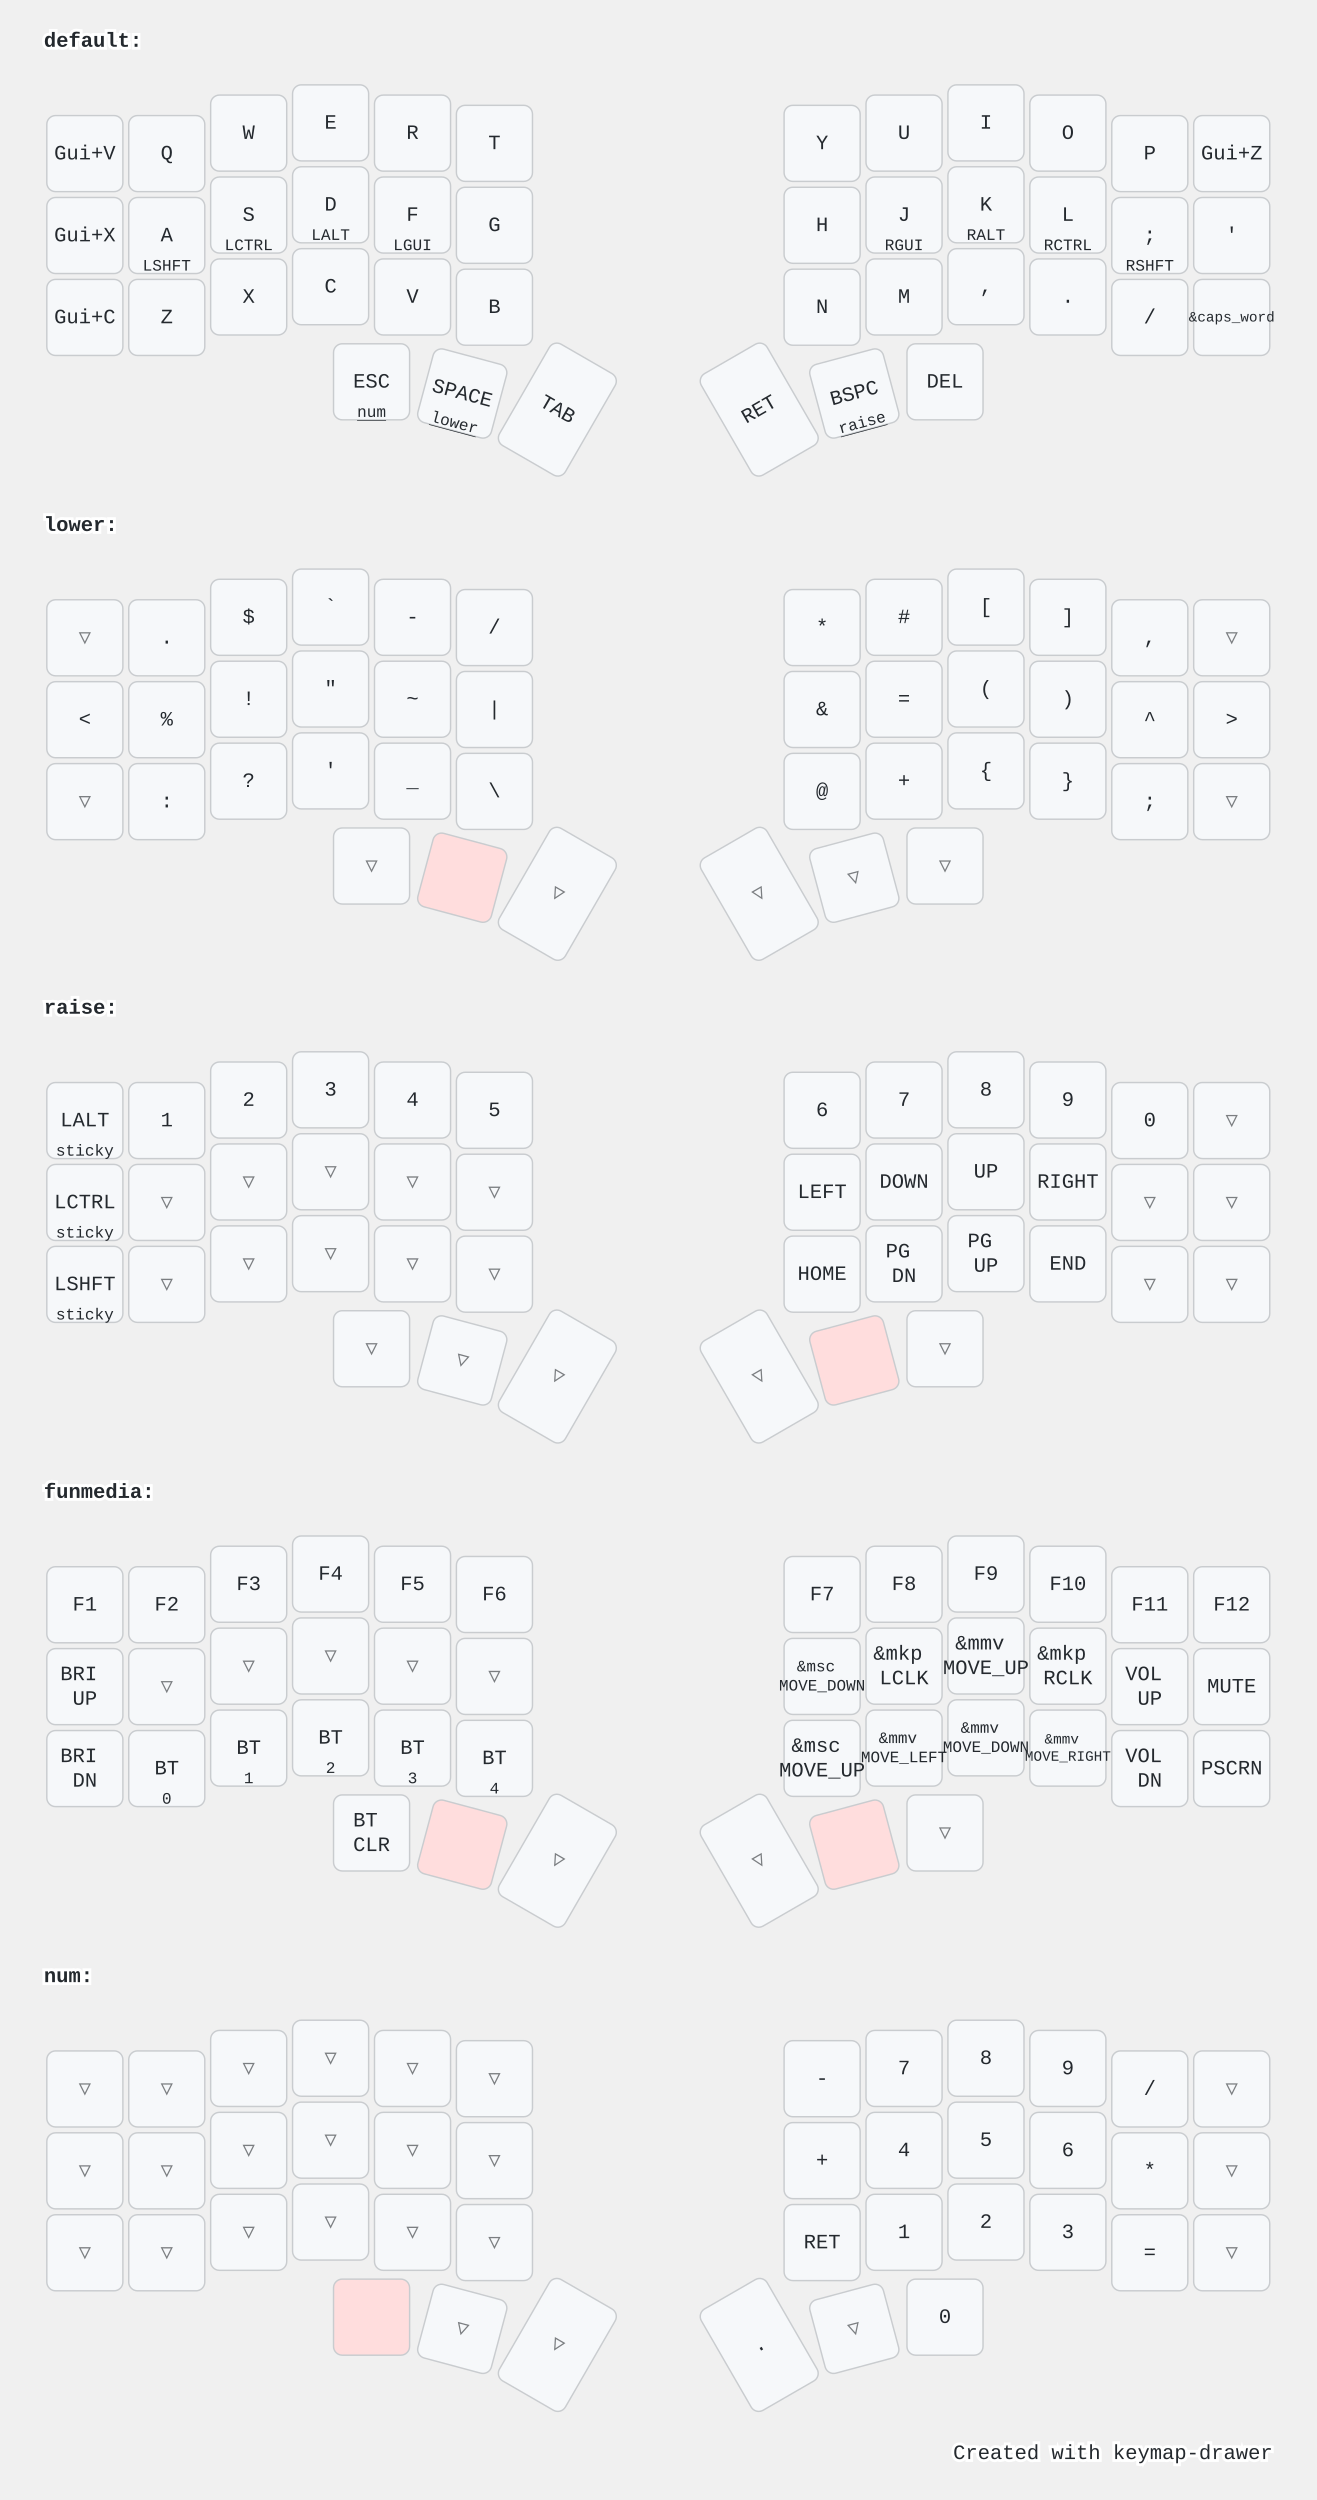
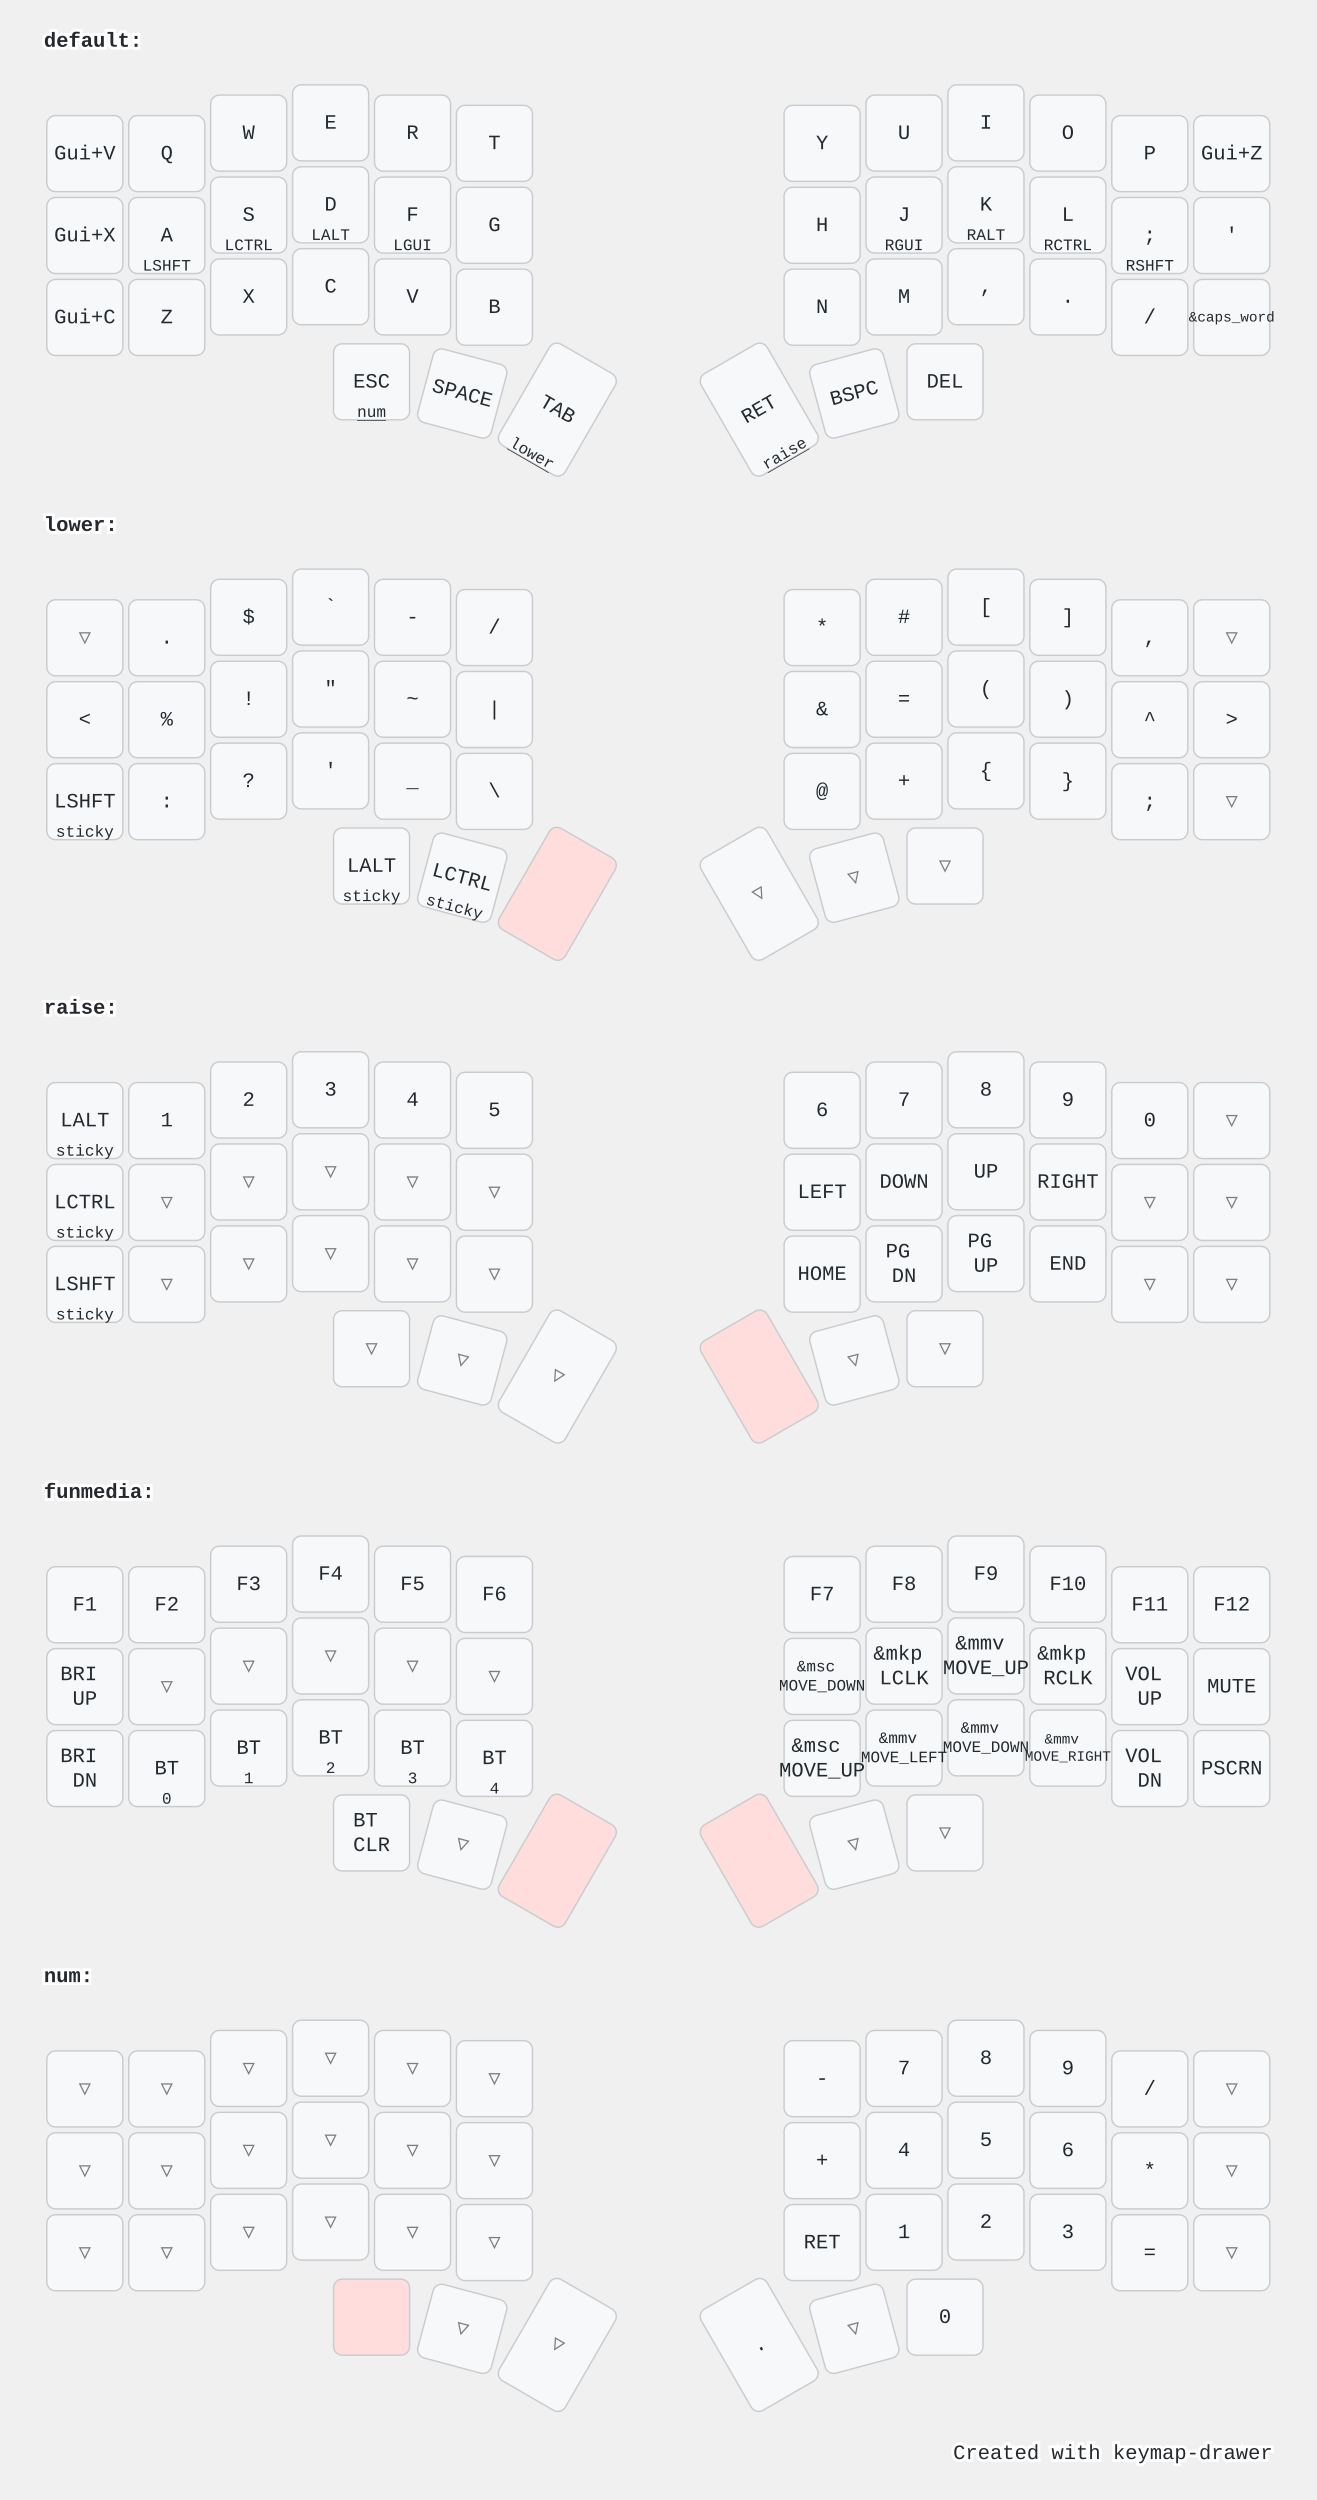
<svg xmlns="http://www.w3.org/2000/svg" width="900" height="1709" viewBox="0 0 900 1709" class="keymap">
  <style>/* inherit to force styles through use tags */
svg path {
    fill: inherit;
}

/* font and background color specifications */
svg.keymap {
    font-family: SFMono-Regular,Consolas,Liberation Mono,Menlo,monospace;
    font-size: 14px;
    font-kerning: normal;
    text-rendering: optimizeLegibility;
    fill: #24292e;
}

/* default key styling */
rect.key {
    fill: #f6f8fa;
}

rect.key, rect.combo {
    stroke: #c9cccf;
    stroke-width: 1;
}

/* default key side styling, only used is draw_key_sides is set */
rect.side {
    filter: brightness(90%);
}

/* color accent for combo boxes */
rect.combo, rect.combo-separate {
    fill: #cdf;
}

/* color accent for held keys */
rect.held, rect.combo.held {
    fill: #fdd;
}

/* color accent for ghost (optional) keys */
rect.ghost, rect.combo.ghost {
    stroke-dasharray: 4, 4;
    stroke-width: 2;
}

text {
    text-anchor: middle;
    dominant-baseline: middle;
}

/* styling for layer labels */
text.label {
    font-weight: bold;
    text-anchor: start;
    stroke: white;
    stroke-width: 4;
    paint-order: stroke;
}

/* styling for optional footer */
text.footer {
    text-anchor: end;
    dominant-baseline: auto;
    stroke: white;
    stroke-width: 4;
    paint-order: stroke;
}

/* styling for combo tap, and key non-tap label text */
text.combo, text.hold, text.shifted, text.left, text.right {
    font-size: 11px;
}

text.hold {
    text-anchor: middle;
    dominant-baseline: auto;
}

text.shifted {
    text-anchor: middle;
    dominant-baseline: hanging;
}

text.left {
    text-anchor: start;
}

text.right {
    text-anchor: end;
}

text.layer-activator {
    text-decoration: underline;
}

/* styling for hold/shifted label text in combo box */
text.combo.hold, text.combo.shifted, text.combo.left, text.combo.right {
    font-size: 8px;
}

/* lighter symbol for transparent keys */
text.trans {
    fill: #7b7e81;
}

/* styling for combo dendrons */
path.combo {
    stroke-width: 1;
    stroke: gray;
    fill: none;
}

/* Start Tabler Icons Cleanup */
/* cannot use height/width with glyphs */
.icon-tabler &gt; path {
    fill: inherit;
    stroke: inherit;
    stroke-width: 2;
}
/* hide tabler's default box */
.icon-tabler &gt; path[stroke="none"][fill="none"] {
    visibility: hidden;
}
/* End Tabler Icons Cleanup */

@media (prefers-color-scheme: dark) {
svg.keymap { fill: #d1d6db; }
rect.key { fill: #3f4750; }
rect.key, rect.combo { stroke: #60666c; }
rect.combo, rect.combo-separate { fill: #1f3d7a; }
rect.held, rect.combo.held { fill: #854747; }
text.label, text.footer { stroke: black; }
text.trans { fill: #7e8184; }
path.combo { stroke: #7f7f7f; }

}</style>
  <g transform="translate(30, 0)" class="layer-default">
    <text x="0" y="28" class="label" id="default">default:</text>
    <g transform="translate(0, 56)">
      <g transform="translate(28, 49)" class="key keypos-0">
        <rect rx="6" ry="6" x="-26" y="-26" width="52" height="52" class="key" />
        <text x="0" y="0" class="key tap">Gui+V</text>
      </g>
      <g transform="translate(84, 49)" class="key keypos-1">
        <rect rx="6" ry="6" x="-26" y="-26" width="52" height="52" class="key" />
        <text x="0" y="0" class="key tap">Q</text>
      </g>
      <g transform="translate(140, 35)" class="key keypos-2">
        <rect rx="6" ry="6" x="-26" y="-26" width="52" height="52" class="key" />
        <text x="0" y="0" class="key tap">W</text>
      </g>
      <g transform="translate(196, 28)" class="key keypos-3">
        <rect rx="6" ry="6" x="-26" y="-26" width="52" height="52" class="key" />
        <text x="0" y="0" class="key tap">E</text>
      </g>
      <g transform="translate(252, 35)" class="key keypos-4">
        <rect rx="6" ry="6" x="-26" y="-26" width="52" height="52" class="key" />
        <text x="0" y="0" class="key tap">R</text>
      </g>
      <g transform="translate(308, 42)" class="key keypos-5">
        <rect rx="6" ry="6" x="-26" y="-26" width="52" height="52" class="key" />
        <text x="0" y="0" class="key tap">T</text>
      </g>
      <g transform="translate(532, 42)" class="key keypos-6">
        <rect rx="6" ry="6" x="-26" y="-26" width="52" height="52" class="key" />
        <text x="0" y="0" class="key tap">Y</text>
      </g>
      <g transform="translate(588, 35)" class="key keypos-7">
        <rect rx="6" ry="6" x="-26" y="-26" width="52" height="52" class="key" />
        <text x="0" y="0" class="key tap">U</text>
      </g>
      <g transform="translate(644, 28)" class="key keypos-8">
        <rect rx="6" ry="6" x="-26" y="-26" width="52" height="52" class="key" />
        <text x="0" y="0" class="key tap">I</text>
      </g>
      <g transform="translate(700, 35)" class="key keypos-9">
        <rect rx="6" ry="6" x="-26" y="-26" width="52" height="52" class="key" />
        <text x="0" y="0" class="key tap">O</text>
      </g>
      <g transform="translate(756, 49)" class="key keypos-10">
        <rect rx="6" ry="6" x="-26" y="-26" width="52" height="52" class="key" />
        <text x="0" y="0" class="key tap">P</text>
      </g>
      <g transform="translate(812, 49)" class="key keypos-11">
        <rect rx="6" ry="6" x="-26" y="-26" width="52" height="52" class="key" />
        <text x="0" y="0" class="key tap">Gui+Z</text>
      </g>
      <g transform="translate(28, 105)" class="key keypos-12">
        <rect rx="6" ry="6" x="-26" y="-26" width="52" height="52" class="key" />
        <text x="0" y="0" class="key tap">Gui+X</text>
      </g>
      <g transform="translate(84, 105)" class="key keypos-13">
        <rect rx="6" ry="6" x="-26" y="-26" width="52" height="52" class="key" />
        <text x="0" y="0" class="key tap">A</text>
        <text x="0" y="24" class="key hold">LSHFT</text>
      </g>
      <g transform="translate(140, 91)" class="key keypos-14">
        <rect rx="6" ry="6" x="-26" y="-26" width="52" height="52" class="key" />
        <text x="0" y="0" class="key tap">S</text>
        <text x="0" y="24" class="key hold">LCTRL</text>
      </g>
      <g transform="translate(196, 84)" class="key keypos-15">
        <rect rx="6" ry="6" x="-26" y="-26" width="52" height="52" class="key" />
        <text x="0" y="0" class="key tap">D</text>
        <text x="0" y="24" class="key hold">LALT</text>
      </g>
      <g transform="translate(252, 91)" class="key keypos-16">
        <rect rx="6" ry="6" x="-26" y="-26" width="52" height="52" class="key" />
        <text x="0" y="0" class="key tap">F</text>
        <text x="0" y="24" class="key hold">LGUI</text>
      </g>
      <g transform="translate(308, 98)" class="key keypos-17">
        <rect rx="6" ry="6" x="-26" y="-26" width="52" height="52" class="key" />
        <text x="0" y="0" class="key tap">G</text>
      </g>
      <g transform="translate(532, 98)" class="key keypos-18">
        <rect rx="6" ry="6" x="-26" y="-26" width="52" height="52" class="key" />
        <text x="0" y="0" class="key tap">H</text>
      </g>
      <g transform="translate(588, 91)" class="key keypos-19">
        <rect rx="6" ry="6" x="-26" y="-26" width="52" height="52" class="key" />
        <text x="0" y="0" class="key tap">J</text>
        <text x="0" y="24" class="key hold">RGUI</text>
      </g>
      <g transform="translate(644, 84)" class="key keypos-20">
        <rect rx="6" ry="6" x="-26" y="-26" width="52" height="52" class="key" />
        <text x="0" y="0" class="key tap">K</text>
        <text x="0" y="24" class="key hold">RALT</text>
      </g>
      <g transform="translate(700, 91)" class="key keypos-21">
        <rect rx="6" ry="6" x="-26" y="-26" width="52" height="52" class="key" />
        <text x="0" y="0" class="key tap">L</text>
        <text x="0" y="24" class="key hold">RCTRL</text>
      </g>
      <g transform="translate(756, 105)" class="key keypos-22">
        <rect rx="6" ry="6" x="-26" y="-26" width="52" height="52" class="key" />
        <text x="0" y="0" class="key tap">;</text>
        <text x="0" y="24" class="key hold">RSHFT</text>
      </g>
      <g transform="translate(812, 105)" class="key keypos-23">
        <rect rx="6" ry="6" x="-26" y="-26" width="52" height="52" class="key" />
        <text x="0" y="0" class="key tap">'</text>
      </g>
      <g transform="translate(28, 161)" class="key keypos-24">
        <rect rx="6" ry="6" x="-26" y="-26" width="52" height="52" class="key" />
        <text x="0" y="0" class="key tap">Gui+C</text>
      </g>
      <g transform="translate(84, 161)" class="key keypos-25">
        <rect rx="6" ry="6" x="-26" y="-26" width="52" height="52" class="key" />
        <text x="0" y="0" class="key tap">Z</text>
      </g>
      <g transform="translate(140, 147)" class="key keypos-26">
        <rect rx="6" ry="6" x="-26" y="-26" width="52" height="52" class="key" />
        <text x="0" y="0" class="key tap">X</text>
      </g>
      <g transform="translate(196, 140)" class="key keypos-27">
        <rect rx="6" ry="6" x="-26" y="-26" width="52" height="52" class="key" />
        <text x="0" y="0" class="key tap">C</text>
      </g>
      <g transform="translate(252, 147)" class="key keypos-28">
        <rect rx="6" ry="6" x="-26" y="-26" width="52" height="52" class="key" />
        <text x="0" y="0" class="key tap">V</text>
      </g>
      <g transform="translate(308, 154)" class="key keypos-29">
        <rect rx="6" ry="6" x="-26" y="-26" width="52" height="52" class="key" />
        <text x="0" y="0" class="key tap">B</text>
      </g>
      <g transform="translate(532, 154)" class="key keypos-30">
        <rect rx="6" ry="6" x="-26" y="-26" width="52" height="52" class="key" />
        <text x="0" y="0" class="key tap">N</text>
      </g>
      <g transform="translate(588, 147)" class="key keypos-31">
        <rect rx="6" ry="6" x="-26" y="-26" width="52" height="52" class="key" />
        <text x="0" y="0" class="key tap">M</text>
      </g>
      <g transform="translate(644, 140)" class="key keypos-32">
        <rect rx="6" ry="6" x="-26" y="-26" width="52" height="52" class="key" />
        <text x="0" y="0" class="key tap">,</text>
      </g>
      <g transform="translate(700, 147)" class="key keypos-33">
        <rect rx="6" ry="6" x="-26" y="-26" width="52" height="52" class="key" />
        <text x="0" y="0" class="key tap">.</text>
      </g>
      <g transform="translate(756, 161)" class="key keypos-34">
        <rect rx="6" ry="6" x="-26" y="-26" width="52" height="52" class="key" />
        <text x="0" y="0" class="key tap">/</text>
      </g>
      <g transform="translate(812, 161)" class="key keypos-35">
        <rect rx="6" ry="6" x="-26" y="-26" width="52" height="52" class="key" />
        <text x="0" y="0" class="key tap">
          <tspan style="font-size: 70%">&amp;caps_word</tspan>
        </text>
      </g>
      <g transform="translate(224, 205)" class="key keypos-36">
        <rect rx="6" ry="6" x="-26" y="-26" width="52" height="52" class="key" />
        <text x="0" y="0" class="key tap">ESC</text>
        <a href="#num">
          <text x="0" y="24" class="key hold layer-activator">num</text>
        </a>
      </g>
      <g transform="translate(286, 213) rotate(15.0)" class="key keypos-37">
        <rect rx="6" ry="6" x="-26" y="-26" width="52" height="52" class="key" />
        <text x="0" y="0" class="key tap">SPACE</text>
-         <a href="#lower">
-           <text x="0" y="24" class="key hold layer-activator">lower</text>
-         </a>
      </g>
      <g transform="translate(351, 224) rotate(30.0)" class="key keypos-38">
        <rect rx="6" ry="6" x="-26" y="-40" width="52" height="80" class="key" />
        <text x="0" y="0" class="key tap">TAB</text>
+         <a href="#lower">
+           <text x="0" y="38" class="key hold layer-activator">lower</text>
+         </a>
      </g>
      <g transform="translate(489, 224) rotate(-30.0)" class="key keypos-39">
        <rect rx="6" ry="6" x="-26" y="-40" width="52" height="80" class="key" />
        <text x="0" y="0" class="key tap">RET</text>
+         <a href="#raise">
+           <text x="0" y="38" class="key hold layer-activator">raise</text>
+         </a>
      </g>
      <g transform="translate(554, 213) rotate(-15.0)" class="key keypos-40">
        <rect rx="6" ry="6" x="-26" y="-26" width="52" height="52" class="key" />
        <text x="0" y="0" class="key tap">BSPC</text>
-         <a href="#raise">
-           <text x="0" y="24" class="key hold layer-activator">raise</text>
-         </a>
      </g>
      <g transform="translate(616, 205)" class="key keypos-41">
        <rect rx="6" ry="6" x="-26" y="-26" width="52" height="52" class="key" />
        <text x="0" y="0" class="key tap">DEL</text>
      </g>
    </g>
  </g>
  <g transform="translate(30, 331)" class="layer-lower">
    <text x="0" y="28" class="label" id="lower">lower:</text>
    <g transform="translate(0, 56)">
      <g transform="translate(28, 49)" class="key trans keypos-0">
        <rect rx="6" ry="6" x="-26" y="-26" width="52" height="52" class="key trans" />
        <text x="0" y="0" class="key trans tap">▽</text>
      </g>
      <g transform="translate(84, 49)" class="key keypos-1">
        <rect rx="6" ry="6" x="-26" y="-26" width="52" height="52" class="key" />
        <text x="0" y="0" class="key tap">.</text>
      </g>
      <g transform="translate(140, 35)" class="key keypos-2">
        <rect rx="6" ry="6" x="-26" y="-26" width="52" height="52" class="key" />
        <text x="0" y="0" class="key tap">$</text>
      </g>
      <g transform="translate(196, 28)" class="key keypos-3">
        <rect rx="6" ry="6" x="-26" y="-26" width="52" height="52" class="key" />
        <text x="0" y="0" class="key tap">`</text>
      </g>
      <g transform="translate(252, 35)" class="key keypos-4">
        <rect rx="6" ry="6" x="-26" y="-26" width="52" height="52" class="key" />
        <text x="0" y="0" class="key tap">-</text>
      </g>
      <g transform="translate(308, 42)" class="key keypos-5">
        <rect rx="6" ry="6" x="-26" y="-26" width="52" height="52" class="key" />
        <text x="0" y="0" class="key tap">/</text>
      </g>
      <g transform="translate(532, 42)" class="key keypos-6">
        <rect rx="6" ry="6" x="-26" y="-26" width="52" height="52" class="key" />
        <text x="0" y="0" class="key tap">*</text>
      </g>
      <g transform="translate(588, 35)" class="key keypos-7">
        <rect rx="6" ry="6" x="-26" y="-26" width="52" height="52" class="key" />
        <text x="0" y="0" class="key tap">#</text>
      </g>
      <g transform="translate(644, 28)" class="key keypos-8">
        <rect rx="6" ry="6" x="-26" y="-26" width="52" height="52" class="key" />
        <text x="0" y="0" class="key tap">[</text>
      </g>
      <g transform="translate(700, 35)" class="key keypos-9">
        <rect rx="6" ry="6" x="-26" y="-26" width="52" height="52" class="key" />
        <text x="0" y="0" class="key tap">]</text>
      </g>
      <g transform="translate(756, 49)" class="key keypos-10">
        <rect rx="6" ry="6" x="-26" y="-26" width="52" height="52" class="key" />
        <text x="0" y="0" class="key tap">,</text>
      </g>
      <g transform="translate(812, 49)" class="key trans keypos-11">
        <rect rx="6" ry="6" x="-26" y="-26" width="52" height="52" class="key trans" />
        <text x="0" y="0" class="key trans tap">▽</text>
      </g>
      <g transform="translate(28, 105)" class="key keypos-12">
        <rect rx="6" ry="6" x="-26" y="-26" width="52" height="52" class="key" />
        <text x="0" y="0" class="key tap">&lt;</text>
      </g>
      <g transform="translate(84, 105)" class="key keypos-13">
        <rect rx="6" ry="6" x="-26" y="-26" width="52" height="52" class="key" />
        <text x="0" y="0" class="key tap">%</text>
      </g>
      <g transform="translate(140, 91)" class="key keypos-14">
        <rect rx="6" ry="6" x="-26" y="-26" width="52" height="52" class="key" />
        <text x="0" y="0" class="key tap">!</text>
      </g>
      <g transform="translate(196, 84)" class="key keypos-15">
        <rect rx="6" ry="6" x="-26" y="-26" width="52" height="52" class="key" />
        <text x="0" y="0" class="key tap">"</text>
      </g>
      <g transform="translate(252, 91)" class="key keypos-16">
        <rect rx="6" ry="6" x="-26" y="-26" width="52" height="52" class="key" />
        <text x="0" y="0" class="key tap">~</text>
      </g>
      <g transform="translate(308, 98)" class="key keypos-17">
        <rect rx="6" ry="6" x="-26" y="-26" width="52" height="52" class="key" />
        <text x="0" y="0" class="key tap">|</text>
      </g>
      <g transform="translate(532, 98)" class="key keypos-18">
        <rect rx="6" ry="6" x="-26" y="-26" width="52" height="52" class="key" />
        <text x="0" y="0" class="key tap">&amp;</text>
      </g>
      <g transform="translate(588, 91)" class="key keypos-19">
        <rect rx="6" ry="6" x="-26" y="-26" width="52" height="52" class="key" />
        <text x="0" y="0" class="key tap">=</text>
      </g>
      <g transform="translate(644, 84)" class="key keypos-20">
        <rect rx="6" ry="6" x="-26" y="-26" width="52" height="52" class="key" />
        <text x="0" y="0" class="key tap">(</text>
      </g>
      <g transform="translate(700, 91)" class="key keypos-21">
        <rect rx="6" ry="6" x="-26" y="-26" width="52" height="52" class="key" />
        <text x="0" y="0" class="key tap">)</text>
      </g>
      <g transform="translate(756, 105)" class="key keypos-22">
        <rect rx="6" ry="6" x="-26" y="-26" width="52" height="52" class="key" />
        <text x="0" y="0" class="key tap">^</text>
      </g>
      <g transform="translate(812, 105)" class="key keypos-23">
        <rect rx="6" ry="6" x="-26" y="-26" width="52" height="52" class="key" />
        <text x="0" y="0" class="key tap">&gt;</text>
      </g>
-       <g transform="translate(28, 161)" class="key trans keypos-24">
-         <rect rx="6" ry="6" x="-26" y="-26" width="52" height="52" class="key trans" />
-         <text x="0" y="0" class="key trans tap">▽</text>
+       <g transform="translate(28, 161)" class="key keypos-24">
+         <rect rx="6" ry="6" x="-26" y="-26" width="52" height="52" class="key" />
+         <text x="0" y="0" class="key tap">LSHFT</text>
+         <text x="0" y="24" class="key hold">sticky</text>
      </g>
      <g transform="translate(84, 161)" class="key keypos-25">
        <rect rx="6" ry="6" x="-26" y="-26" width="52" height="52" class="key" />
        <text x="0" y="0" class="key tap">:</text>
      </g>
      <g transform="translate(140, 147)" class="key keypos-26">
        <rect rx="6" ry="6" x="-26" y="-26" width="52" height="52" class="key" />
        <text x="0" y="0" class="key tap">?</text>
      </g>
      <g transform="translate(196, 140)" class="key keypos-27">
        <rect rx="6" ry="6" x="-26" y="-26" width="52" height="52" class="key" />
        <text x="0" y="0" class="key tap">'</text>
      </g>
      <g transform="translate(252, 147)" class="key keypos-28">
        <rect rx="6" ry="6" x="-26" y="-26" width="52" height="52" class="key" />
        <text x="0" y="0" class="key tap">_</text>
      </g>
      <g transform="translate(308, 154)" class="key keypos-29">
        <rect rx="6" ry="6" x="-26" y="-26" width="52" height="52" class="key" />
        <text x="0" y="0" class="key tap">\</text>
      </g>
      <g transform="translate(532, 154)" class="key keypos-30">
        <rect rx="6" ry="6" x="-26" y="-26" width="52" height="52" class="key" />
        <text x="0" y="0" class="key tap">@</text>
      </g>
      <g transform="translate(588, 147)" class="key keypos-31">
        <rect rx="6" ry="6" x="-26" y="-26" width="52" height="52" class="key" />
        <text x="0" y="0" class="key tap">+</text>
      </g>
      <g transform="translate(644, 140)" class="key keypos-32">
        <rect rx="6" ry="6" x="-26" y="-26" width="52" height="52" class="key" />
        <text x="0" y="0" class="key tap">{</text>
      </g>
      <g transform="translate(700, 147)" class="key keypos-33">
        <rect rx="6" ry="6" x="-26" y="-26" width="52" height="52" class="key" />
        <text x="0" y="0" class="key tap">}</text>
      </g>
      <g transform="translate(756, 161)" class="key keypos-34">
        <rect rx="6" ry="6" x="-26" y="-26" width="52" height="52" class="key" />
        <text x="0" y="0" class="key tap">;</text>
      </g>
      <g transform="translate(812, 161)" class="key trans keypos-35">
        <rect rx="6" ry="6" x="-26" y="-26" width="52" height="52" class="key trans" />
        <text x="0" y="0" class="key trans tap">▽</text>
      </g>
-       <g transform="translate(224, 205)" class="key trans keypos-36">
-         <rect rx="6" ry="6" x="-26" y="-26" width="52" height="52" class="key trans" />
-         <text x="0" y="0" class="key trans tap">▽</text>
-       </g>
-       <g transform="translate(286, 213) rotate(15.0)" class="key held keypos-37">
-         <rect rx="6" ry="6" x="-26" y="-26" width="52" height="52" class="key held" />
-       </g>
-       <g transform="translate(351, 224) rotate(30.0)" class="key trans keypos-38">
-         <rect rx="6" ry="6" x="-26" y="-40" width="52" height="80" class="key trans" />
-         <text x="0" y="0" class="key trans tap">▽</text>
+       <g transform="translate(224, 205)" class="key keypos-36">
+         <rect rx="6" ry="6" x="-26" y="-26" width="52" height="52" class="key" />
+         <text x="0" y="0" class="key tap">LALT</text>
+         <text x="0" y="24" class="key hold">sticky</text>
+       </g>
+       <g transform="translate(286, 213) rotate(15.0)" class="key keypos-37">
+         <rect rx="6" ry="6" x="-26" y="-26" width="52" height="52" class="key" />
+         <text x="0" y="0" class="key tap">LCTRL</text>
+         <text x="0" y="24" class="key hold">sticky</text>
+       </g>
+       <g transform="translate(351, 224) rotate(30.0)" class="key held keypos-38">
+         <rect rx="6" ry="6" x="-26" y="-40" width="52" height="80" class="key held" />
      </g>
      <g transform="translate(489, 224) rotate(-30.0)" class="key trans keypos-39">
        <rect rx="6" ry="6" x="-26" y="-40" width="52" height="80" class="key trans" />
        <text x="0" y="0" class="key trans tap">▽</text>
      </g>
      <g transform="translate(554, 213) rotate(-15.0)" class="key trans keypos-40">
        <rect rx="6" ry="6" x="-26" y="-26" width="52" height="52" class="key trans" />
        <text x="0" y="0" class="key trans tap">▽</text>
      </g>
      <g transform="translate(616, 205)" class="key trans keypos-41">
        <rect rx="6" ry="6" x="-26" y="-26" width="52" height="52" class="key trans" />
        <text x="0" y="0" class="key trans tap">▽</text>
      </g>
    </g>
  </g>
  <g transform="translate(30, 661)" class="layer-raise">
    <text x="0" y="28" class="label" id="raise">raise:</text>
    <g transform="translate(0, 56)">
      <g transform="translate(28, 49)" class="key keypos-0">
        <rect rx="6" ry="6" x="-26" y="-26" width="52" height="52" class="key" />
        <text x="0" y="0" class="key tap">LALT</text>
        <text x="0" y="24" class="key hold">sticky</text>
      </g>
      <g transform="translate(84, 49)" class="key keypos-1">
        <rect rx="6" ry="6" x="-26" y="-26" width="52" height="52" class="key" />
        <text x="0" y="0" class="key tap">1</text>
      </g>
      <g transform="translate(140, 35)" class="key keypos-2">
        <rect rx="6" ry="6" x="-26" y="-26" width="52" height="52" class="key" />
        <text x="0" y="0" class="key tap">2</text>
      </g>
      <g transform="translate(196, 28)" class="key keypos-3">
        <rect rx="6" ry="6" x="-26" y="-26" width="52" height="52" class="key" />
        <text x="0" y="0" class="key tap">3</text>
      </g>
      <g transform="translate(252, 35)" class="key keypos-4">
        <rect rx="6" ry="6" x="-26" y="-26" width="52" height="52" class="key" />
        <text x="0" y="0" class="key tap">4</text>
      </g>
      <g transform="translate(308, 42)" class="key keypos-5">
        <rect rx="6" ry="6" x="-26" y="-26" width="52" height="52" class="key" />
        <text x="0" y="0" class="key tap">5</text>
      </g>
      <g transform="translate(532, 42)" class="key keypos-6">
        <rect rx="6" ry="6" x="-26" y="-26" width="52" height="52" class="key" />
        <text x="0" y="0" class="key tap">6</text>
      </g>
      <g transform="translate(588, 35)" class="key keypos-7">
        <rect rx="6" ry="6" x="-26" y="-26" width="52" height="52" class="key" />
        <text x="0" y="0" class="key tap">7</text>
      </g>
      <g transform="translate(644, 28)" class="key keypos-8">
        <rect rx="6" ry="6" x="-26" y="-26" width="52" height="52" class="key" />
        <text x="0" y="0" class="key tap">8</text>
      </g>
      <g transform="translate(700, 35)" class="key keypos-9">
        <rect rx="6" ry="6" x="-26" y="-26" width="52" height="52" class="key" />
        <text x="0" y="0" class="key tap">9</text>
      </g>
      <g transform="translate(756, 49)" class="key keypos-10">
        <rect rx="6" ry="6" x="-26" y="-26" width="52" height="52" class="key" />
        <text x="0" y="0" class="key tap">0</text>
      </g>
      <g transform="translate(812, 49)" class="key trans keypos-11">
        <rect rx="6" ry="6" x="-26" y="-26" width="52" height="52" class="key trans" />
        <text x="0" y="0" class="key trans tap">▽</text>
      </g>
      <g transform="translate(28, 105)" class="key keypos-12">
        <rect rx="6" ry="6" x="-26" y="-26" width="52" height="52" class="key" />
        <text x="0" y="0" class="key tap">LCTRL</text>
        <text x="0" y="24" class="key hold">sticky</text>
      </g>
      <g transform="translate(84, 105)" class="key trans keypos-13">
        <rect rx="6" ry="6" x="-26" y="-26" width="52" height="52" class="key trans" />
        <text x="0" y="0" class="key trans tap">▽</text>
      </g>
      <g transform="translate(140, 91)" class="key trans keypos-14">
        <rect rx="6" ry="6" x="-26" y="-26" width="52" height="52" class="key trans" />
        <text x="0" y="0" class="key trans tap">▽</text>
      </g>
      <g transform="translate(196, 84)" class="key trans keypos-15">
        <rect rx="6" ry="6" x="-26" y="-26" width="52" height="52" class="key trans" />
        <text x="0" y="0" class="key trans tap">▽</text>
      </g>
      <g transform="translate(252, 91)" class="key trans keypos-16">
        <rect rx="6" ry="6" x="-26" y="-26" width="52" height="52" class="key trans" />
        <text x="0" y="0" class="key trans tap">▽</text>
      </g>
      <g transform="translate(308, 98)" class="key trans keypos-17">
        <rect rx="6" ry="6" x="-26" y="-26" width="52" height="52" class="key trans" />
        <text x="0" y="0" class="key trans tap">▽</text>
      </g>
      <g transform="translate(532, 98)" class="key keypos-18">
        <rect rx="6" ry="6" x="-26" y="-26" width="52" height="52" class="key" />
        <text x="0" y="0" class="key tap">LEFT</text>
      </g>
      <g transform="translate(588, 91)" class="key keypos-19">
        <rect rx="6" ry="6" x="-26" y="-26" width="52" height="52" class="key" />
        <text x="0" y="0" class="key tap">DOWN</text>
      </g>
      <g transform="translate(644, 84)" class="key keypos-20">
        <rect rx="6" ry="6" x="-26" y="-26" width="52" height="52" class="key" />
        <text x="0" y="0" class="key tap">UP</text>
      </g>
      <g transform="translate(700, 91)" class="key keypos-21">
        <rect rx="6" ry="6" x="-26" y="-26" width="52" height="52" class="key" />
        <text x="0" y="0" class="key tap">RIGHT</text>
      </g>
      <g transform="translate(756, 105)" class="key trans keypos-22">
        <rect rx="6" ry="6" x="-26" y="-26" width="52" height="52" class="key trans" />
        <text x="0" y="0" class="key trans tap">▽</text>
      </g>
      <g transform="translate(812, 105)" class="key trans keypos-23">
        <rect rx="6" ry="6" x="-26" y="-26" width="52" height="52" class="key trans" />
        <text x="0" y="0" class="key trans tap">▽</text>
      </g>
      <g transform="translate(28, 161)" class="key keypos-24">
        <rect rx="6" ry="6" x="-26" y="-26" width="52" height="52" class="key" />
        <text x="0" y="0" class="key tap">LSHFT</text>
        <text x="0" y="24" class="key hold">sticky</text>
      </g>
      <g transform="translate(84, 161)" class="key trans keypos-25">
        <rect rx="6" ry="6" x="-26" y="-26" width="52" height="52" class="key trans" />
        <text x="0" y="0" class="key trans tap">▽</text>
      </g>
      <g transform="translate(140, 147)" class="key trans keypos-26">
        <rect rx="6" ry="6" x="-26" y="-26" width="52" height="52" class="key trans" />
        <text x="0" y="0" class="key trans tap">▽</text>
      </g>
      <g transform="translate(196, 140)" class="key trans keypos-27">
        <rect rx="6" ry="6" x="-26" y="-26" width="52" height="52" class="key trans" />
        <text x="0" y="0" class="key trans tap">▽</text>
      </g>
      <g transform="translate(252, 147)" class="key trans keypos-28">
        <rect rx="6" ry="6" x="-26" y="-26" width="52" height="52" class="key trans" />
        <text x="0" y="0" class="key trans tap">▽</text>
      </g>
      <g transform="translate(308, 154)" class="key trans keypos-29">
        <rect rx="6" ry="6" x="-26" y="-26" width="52" height="52" class="key trans" />
        <text x="0" y="0" class="key trans tap">▽</text>
      </g>
      <g transform="translate(532, 154)" class="key keypos-30">
        <rect rx="6" ry="6" x="-26" y="-26" width="52" height="52" class="key" />
        <text x="0" y="0" class="key tap">HOME</text>
      </g>
      <g transform="translate(588, 147)" class="key keypos-31">
        <rect rx="6" ry="6" x="-26" y="-26" width="52" height="52" class="key" />
        <text x="0" y="0" class="key tap">
          <tspan x="0" dy="-0.6em">PG</tspan>
          <tspan x="0" dy="1.2em">DN</tspan>
        </text>
      </g>
      <g transform="translate(644, 140)" class="key keypos-32">
        <rect rx="6" ry="6" x="-26" y="-26" width="52" height="52" class="key" />
        <text x="0" y="0" class="key tap">
          <tspan x="0" dy="-0.6em">PG</tspan>
          <tspan x="0" dy="1.2em">UP</tspan>
        </text>
      </g>
      <g transform="translate(700, 147)" class="key keypos-33">
        <rect rx="6" ry="6" x="-26" y="-26" width="52" height="52" class="key" />
        <text x="0" y="0" class="key tap">END</text>
      </g>
      <g transform="translate(756, 161)" class="key trans keypos-34">
        <rect rx="6" ry="6" x="-26" y="-26" width="52" height="52" class="key trans" />
        <text x="0" y="0" class="key trans tap">▽</text>
      </g>
      <g transform="translate(812, 161)" class="key trans keypos-35">
        <rect rx="6" ry="6" x="-26" y="-26" width="52" height="52" class="key trans" />
        <text x="0" y="0" class="key trans tap">▽</text>
      </g>
      <g transform="translate(224, 205)" class="key trans keypos-36">
        <rect rx="6" ry="6" x="-26" y="-26" width="52" height="52" class="key trans" />
        <text x="0" y="0" class="key trans tap">▽</text>
      </g>
      <g transform="translate(286, 213) rotate(15.0)" class="key trans keypos-37">
        <rect rx="6" ry="6" x="-26" y="-26" width="52" height="52" class="key trans" />
        <text x="0" y="0" class="key trans tap">▽</text>
      </g>
      <g transform="translate(351, 224) rotate(30.0)" class="key trans keypos-38">
        <rect rx="6" ry="6" x="-26" y="-40" width="52" height="80" class="key trans" />
        <text x="0" y="0" class="key trans tap">▽</text>
      </g>
-       <g transform="translate(489, 224) rotate(-30.0)" class="key trans keypos-39">
-         <rect rx="6" ry="6" x="-26" y="-40" width="52" height="80" class="key trans" />
-         <text x="0" y="0" class="key trans tap">▽</text>
-       </g>
-       <g transform="translate(554, 213) rotate(-15.0)" class="key held keypos-40">
-         <rect rx="6" ry="6" x="-26" y="-26" width="52" height="52" class="key held" />
+       <g transform="translate(489, 224) rotate(-30.0)" class="key held keypos-39">
+         <rect rx="6" ry="6" x="-26" y="-40" width="52" height="80" class="key held" />
+       </g>
+       <g transform="translate(554, 213) rotate(-15.0)" class="key trans keypos-40">
+         <rect rx="6" ry="6" x="-26" y="-26" width="52" height="52" class="key trans" />
+         <text x="0" y="0" class="key trans tap">▽</text>
      </g>
      <g transform="translate(616, 205)" class="key trans keypos-41">
        <rect rx="6" ry="6" x="-26" y="-26" width="52" height="52" class="key trans" />
        <text x="0" y="0" class="key trans tap">▽</text>
      </g>
    </g>
  </g>
  <g transform="translate(30, 992)" class="layer-funmedia">
    <text x="0" y="28" class="label" id="funmedia">funmedia:</text>
    <g transform="translate(0, 56)">
      <g transform="translate(28, 49)" class="key keypos-0">
        <rect rx="6" ry="6" x="-26" y="-26" width="52" height="52" class="key" />
        <text x="0" y="0" class="key tap">F1</text>
      </g>
      <g transform="translate(84, 49)" class="key keypos-1">
        <rect rx="6" ry="6" x="-26" y="-26" width="52" height="52" class="key" />
        <text x="0" y="0" class="key tap">F2</text>
      </g>
      <g transform="translate(140, 35)" class="key keypos-2">
        <rect rx="6" ry="6" x="-26" y="-26" width="52" height="52" class="key" />
        <text x="0" y="0" class="key tap">F3</text>
      </g>
      <g transform="translate(196, 28)" class="key keypos-3">
        <rect rx="6" ry="6" x="-26" y="-26" width="52" height="52" class="key" />
        <text x="0" y="0" class="key tap">F4</text>
      </g>
      <g transform="translate(252, 35)" class="key keypos-4">
        <rect rx="6" ry="6" x="-26" y="-26" width="52" height="52" class="key" />
        <text x="0" y="0" class="key tap">F5</text>
      </g>
      <g transform="translate(308, 42)" class="key keypos-5">
        <rect rx="6" ry="6" x="-26" y="-26" width="52" height="52" class="key" />
        <text x="0" y="0" class="key tap">F6</text>
      </g>
      <g transform="translate(532, 42)" class="key keypos-6">
        <rect rx="6" ry="6" x="-26" y="-26" width="52" height="52" class="key" />
        <text x="0" y="0" class="key tap">F7</text>
      </g>
      <g transform="translate(588, 35)" class="key keypos-7">
        <rect rx="6" ry="6" x="-26" y="-26" width="52" height="52" class="key" />
        <text x="0" y="0" class="key tap">F8</text>
      </g>
      <g transform="translate(644, 28)" class="key keypos-8">
        <rect rx="6" ry="6" x="-26" y="-26" width="52" height="52" class="key" />
        <text x="0" y="0" class="key tap">F9</text>
      </g>
      <g transform="translate(700, 35)" class="key keypos-9">
        <rect rx="6" ry="6" x="-26" y="-26" width="52" height="52" class="key" />
        <text x="0" y="0" class="key tap">F10</text>
      </g>
      <g transform="translate(756, 49)" class="key keypos-10">
        <rect rx="6" ry="6" x="-26" y="-26" width="52" height="52" class="key" />
        <text x="0" y="0" class="key tap">F11</text>
      </g>
      <g transform="translate(812, 49)" class="key keypos-11">
        <rect rx="6" ry="6" x="-26" y="-26" width="52" height="52" class="key" />
        <text x="0" y="0" class="key tap">F12</text>
      </g>
      <g transform="translate(28, 105)" class="key keypos-12">
        <rect rx="6" ry="6" x="-26" y="-26" width="52" height="52" class="key" />
        <text x="0" y="0" class="key tap">
          <tspan x="0" dy="-0.6em">BRI</tspan>
          <tspan x="0" dy="1.2em">UP</tspan>
        </text>
      </g>
      <g transform="translate(84, 105)" class="key trans keypos-13">
        <rect rx="6" ry="6" x="-26" y="-26" width="52" height="52" class="key trans" />
        <text x="0" y="0" class="key trans tap">▽</text>
      </g>
      <g transform="translate(140, 91)" class="key trans keypos-14">
        <rect rx="6" ry="6" x="-26" y="-26" width="52" height="52" class="key trans" />
        <text x="0" y="0" class="key trans tap">▽</text>
      </g>
      <g transform="translate(196, 84)" class="key trans keypos-15">
        <rect rx="6" ry="6" x="-26" y="-26" width="52" height="52" class="key trans" />
        <text x="0" y="0" class="key trans tap">▽</text>
      </g>
      <g transform="translate(252, 91)" class="key trans keypos-16">
        <rect rx="6" ry="6" x="-26" y="-26" width="52" height="52" class="key trans" />
        <text x="0" y="0" class="key trans tap">▽</text>
      </g>
      <g transform="translate(308, 98)" class="key trans keypos-17">
        <rect rx="6" ry="6" x="-26" y="-26" width="52" height="52" class="key trans" />
        <text x="0" y="0" class="key trans tap">▽</text>
      </g>
      <g transform="translate(532, 98)" class="key keypos-18">
        <rect rx="6" ry="6" x="-26" y="-26" width="52" height="52" class="key" />
        <text x="0" y="0" class="key tap">
          <tspan x="0" dy="-0.6em" style="font-size: 78%">&amp;msc</tspan>
          <tspan x="0" dy="1.2em" style="font-size: 78%">MOVE_DOWN</tspan>
        </text>
      </g>
      <g transform="translate(588, 91)" class="key keypos-19">
        <rect rx="6" ry="6" x="-26" y="-26" width="52" height="52" class="key" />
        <text x="0" y="0" class="key tap">
          <tspan x="0" dy="-0.6em">&amp;mkp</tspan>
          <tspan x="0" dy="1.2em">LCLK</tspan>
        </text>
      </g>
      <g transform="translate(644, 84)" class="key keypos-20">
        <rect rx="6" ry="6" x="-26" y="-26" width="52" height="52" class="key" />
        <text x="0" y="0" class="key tap">
          <tspan x="0" dy="-0.6em">&amp;mmv</tspan>
          <tspan x="0" dy="1.2em">MOVE_UP</tspan>
        </text>
      </g>
      <g transform="translate(700, 91)" class="key keypos-21">
        <rect rx="6" ry="6" x="-26" y="-26" width="52" height="52" class="key" />
        <text x="0" y="0" class="key tap">
          <tspan x="0" dy="-0.6em">&amp;mkp</tspan>
          <tspan x="0" dy="1.2em">RCLK</tspan>
        </text>
      </g>
      <g transform="translate(756, 105)" class="key keypos-22">
        <rect rx="6" ry="6" x="-26" y="-26" width="52" height="52" class="key" />
        <text x="0" y="0" class="key tap">
          <tspan x="0" dy="-0.6em">VOL</tspan>
          <tspan x="0" dy="1.2em">UP</tspan>
        </text>
      </g>
      <g transform="translate(812, 105)" class="key keypos-23">
        <rect rx="6" ry="6" x="-26" y="-26" width="52" height="52" class="key" />
        <text x="0" y="0" class="key tap">MUTE</text>
      </g>
      <g transform="translate(28, 161)" class="key keypos-24">
        <rect rx="6" ry="6" x="-26" y="-26" width="52" height="52" class="key" />
        <text x="0" y="0" class="key tap">
          <tspan x="0" dy="-0.6em">BRI</tspan>
          <tspan x="0" dy="1.2em">DN</tspan>
        </text>
      </g>
      <g transform="translate(84, 161)" class="key keypos-25">
        <rect rx="6" ry="6" x="-26" y="-26" width="52" height="52" class="key" />
        <text x="0" y="0" class="key tap">BT</text>
        <text x="0" y="24" class="key hold">0</text>
      </g>
      <g transform="translate(140, 147)" class="key keypos-26">
        <rect rx="6" ry="6" x="-26" y="-26" width="52" height="52" class="key" />
        <text x="0" y="0" class="key tap">BT</text>
        <text x="0" y="24" class="key hold">1</text>
      </g>
      <g transform="translate(196, 140)" class="key keypos-27">
        <rect rx="6" ry="6" x="-26" y="-26" width="52" height="52" class="key" />
        <text x="0" y="0" class="key tap">BT</text>
        <text x="0" y="24" class="key hold">2</text>
      </g>
      <g transform="translate(252, 147)" class="key keypos-28">
        <rect rx="6" ry="6" x="-26" y="-26" width="52" height="52" class="key" />
        <text x="0" y="0" class="key tap">BT</text>
        <text x="0" y="24" class="key hold">3</text>
      </g>
      <g transform="translate(308, 154)" class="key keypos-29">
        <rect rx="6" ry="6" x="-26" y="-26" width="52" height="52" class="key" />
        <text x="0" y="0" class="key tap">BT</text>
        <text x="0" y="24" class="key hold">4</text>
      </g>
      <g transform="translate(532, 154)" class="key keypos-30">
        <rect rx="6" ry="6" x="-26" y="-26" width="52" height="52" class="key" />
        <text x="0" y="0" class="key tap">
          <tspan x="0" dy="-0.6em">&amp;msc</tspan>
          <tspan x="0" dy="1.2em">MOVE_UP</tspan>
        </text>
      </g>
      <g transform="translate(588, 147)" class="key keypos-31">
        <rect rx="6" ry="6" x="-26" y="-26" width="52" height="52" class="key" />
        <text x="0" y="0" class="key tap">
          <tspan x="0" dy="-0.6em" style="font-size: 78%">&amp;mmv</tspan>
          <tspan x="0" dy="1.2em" style="font-size: 78%">MOVE_LEFT</tspan>
        </text>
      </g>
      <g transform="translate(644, 140)" class="key keypos-32">
        <rect rx="6" ry="6" x="-26" y="-26" width="52" height="52" class="key" />
        <text x="0" y="0" class="key tap">
          <tspan x="0" dy="-0.6em" style="font-size: 78%">&amp;mmv</tspan>
          <tspan x="0" dy="1.2em" style="font-size: 78%">MOVE_DOWN</tspan>
        </text>
      </g>
      <g transform="translate(700, 147)" class="key keypos-33">
        <rect rx="6" ry="6" x="-26" y="-26" width="52" height="52" class="key" />
        <text x="0" y="0" class="key tap">
          <tspan x="0" dy="-0.6em" style="font-size: 70%">&amp;mmv</tspan>
          <tspan x="0" dy="1.2em" style="font-size: 70%">MOVE_RIGHT</tspan>
        </text>
      </g>
      <g transform="translate(756, 161)" class="key keypos-34">
        <rect rx="6" ry="6" x="-26" y="-26" width="52" height="52" class="key" />
        <text x="0" y="0" class="key tap">
          <tspan x="0" dy="-0.6em">VOL</tspan>
          <tspan x="0" dy="1.2em">DN</tspan>
        </text>
      </g>
      <g transform="translate(812, 161)" class="key keypos-35">
        <rect rx="6" ry="6" x="-26" y="-26" width="52" height="52" class="key" />
        <text x="0" y="0" class="key tap">PSCRN</text>
      </g>
      <g transform="translate(224, 205)" class="key keypos-36">
        <rect rx="6" ry="6" x="-26" y="-26" width="52" height="52" class="key" />
        <text x="0" y="0" class="key tap">
          <tspan x="0" dy="-0.6em">BT</tspan>
          <tspan x="0" dy="1.2em">CLR</tspan>
        </text>
      </g>
-       <g transform="translate(286, 213) rotate(15.0)" class="key held keypos-37">
-         <rect rx="6" ry="6" x="-26" y="-26" width="52" height="52" class="key held" />
-       </g>
-       <g transform="translate(351, 224) rotate(30.0)" class="key trans keypos-38">
-         <rect rx="6" ry="6" x="-26" y="-40" width="52" height="80" class="key trans" />
-         <text x="0" y="0" class="key trans tap">▽</text>
-       </g>
-       <g transform="translate(489, 224) rotate(-30.0)" class="key trans keypos-39">
-         <rect rx="6" ry="6" x="-26" y="-40" width="52" height="80" class="key trans" />
-         <text x="0" y="0" class="key trans tap">▽</text>
-       </g>
-       <g transform="translate(554, 213) rotate(-15.0)" class="key held keypos-40">
-         <rect rx="6" ry="6" x="-26" y="-26" width="52" height="52" class="key held" />
+       <g transform="translate(286, 213) rotate(15.0)" class="key trans keypos-37">
+         <rect rx="6" ry="6" x="-26" y="-26" width="52" height="52" class="key trans" />
+         <text x="0" y="0" class="key trans tap">▽</text>
+       </g>
+       <g transform="translate(351, 224) rotate(30.0)" class="key held keypos-38">
+         <rect rx="6" ry="6" x="-26" y="-40" width="52" height="80" class="key held" />
+       </g>
+       <g transform="translate(489, 224) rotate(-30.0)" class="key held keypos-39">
+         <rect rx="6" ry="6" x="-26" y="-40" width="52" height="80" class="key held" />
+       </g>
+       <g transform="translate(554, 213) rotate(-15.0)" class="key trans keypos-40">
+         <rect rx="6" ry="6" x="-26" y="-26" width="52" height="52" class="key trans" />
+         <text x="0" y="0" class="key trans tap">▽</text>
      </g>
      <g transform="translate(616, 205)" class="key trans keypos-41">
        <rect rx="6" ry="6" x="-26" y="-26" width="52" height="52" class="key trans" />
        <text x="0" y="0" class="key trans tap">▽</text>
      </g>
    </g>
  </g>
  <g transform="translate(30, 1323)" class="layer-num">
    <text x="0" y="28" class="label" id="num">num:</text>
    <g transform="translate(0, 56)">
      <g transform="translate(28, 49)" class="key trans keypos-0">
        <rect rx="6" ry="6" x="-26" y="-26" width="52" height="52" class="key trans" />
        <text x="0" y="0" class="key trans tap">▽</text>
      </g>
      <g transform="translate(84, 49)" class="key trans keypos-1">
        <rect rx="6" ry="6" x="-26" y="-26" width="52" height="52" class="key trans" />
        <text x="0" y="0" class="key trans tap">▽</text>
      </g>
      <g transform="translate(140, 35)" class="key trans keypos-2">
        <rect rx="6" ry="6" x="-26" y="-26" width="52" height="52" class="key trans" />
        <text x="0" y="0" class="key trans tap">▽</text>
      </g>
      <g transform="translate(196, 28)" class="key trans keypos-3">
        <rect rx="6" ry="6" x="-26" y="-26" width="52" height="52" class="key trans" />
        <text x="0" y="0" class="key trans tap">▽</text>
      </g>
      <g transform="translate(252, 35)" class="key trans keypos-4">
        <rect rx="6" ry="6" x="-26" y="-26" width="52" height="52" class="key trans" />
        <text x="0" y="0" class="key trans tap">▽</text>
      </g>
      <g transform="translate(308, 42)" class="key trans keypos-5">
        <rect rx="6" ry="6" x="-26" y="-26" width="52" height="52" class="key trans" />
        <text x="0" y="0" class="key trans tap">▽</text>
      </g>
      <g transform="translate(532, 42)" class="key keypos-6">
        <rect rx="6" ry="6" x="-26" y="-26" width="52" height="52" class="key" />
        <text x="0" y="0" class="key tap">-</text>
      </g>
      <g transform="translate(588, 35)" class="key keypos-7">
        <rect rx="6" ry="6" x="-26" y="-26" width="52" height="52" class="key" />
        <text x="0" y="0" class="key tap">7</text>
      </g>
      <g transform="translate(644, 28)" class="key keypos-8">
        <rect rx="6" ry="6" x="-26" y="-26" width="52" height="52" class="key" />
        <text x="0" y="0" class="key tap">8</text>
      </g>
      <g transform="translate(700, 35)" class="key keypos-9">
        <rect rx="6" ry="6" x="-26" y="-26" width="52" height="52" class="key" />
        <text x="0" y="0" class="key tap">9</text>
      </g>
      <g transform="translate(756, 49)" class="key keypos-10">
        <rect rx="6" ry="6" x="-26" y="-26" width="52" height="52" class="key" />
        <text x="0" y="0" class="key tap">/</text>
      </g>
      <g transform="translate(812, 49)" class="key trans keypos-11">
        <rect rx="6" ry="6" x="-26" y="-26" width="52" height="52" class="key trans" />
        <text x="0" y="0" class="key trans tap">▽</text>
      </g>
      <g transform="translate(28, 105)" class="key trans keypos-12">
        <rect rx="6" ry="6" x="-26" y="-26" width="52" height="52" class="key trans" />
        <text x="0" y="0" class="key trans tap">▽</text>
      </g>
      <g transform="translate(84, 105)" class="key trans keypos-13">
        <rect rx="6" ry="6" x="-26" y="-26" width="52" height="52" class="key trans" />
        <text x="0" y="0" class="key trans tap">▽</text>
      </g>
      <g transform="translate(140, 91)" class="key trans keypos-14">
        <rect rx="6" ry="6" x="-26" y="-26" width="52" height="52" class="key trans" />
        <text x="0" y="0" class="key trans tap">▽</text>
      </g>
      <g transform="translate(196, 84)" class="key trans keypos-15">
        <rect rx="6" ry="6" x="-26" y="-26" width="52" height="52" class="key trans" />
        <text x="0" y="0" class="key trans tap">▽</text>
      </g>
      <g transform="translate(252, 91)" class="key trans keypos-16">
        <rect rx="6" ry="6" x="-26" y="-26" width="52" height="52" class="key trans" />
        <text x="0" y="0" class="key trans tap">▽</text>
      </g>
      <g transform="translate(308, 98)" class="key trans keypos-17">
        <rect rx="6" ry="6" x="-26" y="-26" width="52" height="52" class="key trans" />
        <text x="0" y="0" class="key trans tap">▽</text>
      </g>
      <g transform="translate(532, 98)" class="key keypos-18">
        <rect rx="6" ry="6" x="-26" y="-26" width="52" height="52" class="key" />
        <text x="0" y="0" class="key tap">+</text>
      </g>
      <g transform="translate(588, 91)" class="key keypos-19">
        <rect rx="6" ry="6" x="-26" y="-26" width="52" height="52" class="key" />
        <text x="0" y="0" class="key tap">4</text>
      </g>
      <g transform="translate(644, 84)" class="key keypos-20">
        <rect rx="6" ry="6" x="-26" y="-26" width="52" height="52" class="key" />
        <text x="0" y="0" class="key tap">5</text>
      </g>
      <g transform="translate(700, 91)" class="key keypos-21">
        <rect rx="6" ry="6" x="-26" y="-26" width="52" height="52" class="key" />
        <text x="0" y="0" class="key tap">6</text>
      </g>
      <g transform="translate(756, 105)" class="key keypos-22">
        <rect rx="6" ry="6" x="-26" y="-26" width="52" height="52" class="key" />
        <text x="0" y="0" class="key tap">*</text>
      </g>
      <g transform="translate(812, 105)" class="key trans keypos-23">
        <rect rx="6" ry="6" x="-26" y="-26" width="52" height="52" class="key trans" />
        <text x="0" y="0" class="key trans tap">▽</text>
      </g>
      <g transform="translate(28, 161)" class="key trans keypos-24">
        <rect rx="6" ry="6" x="-26" y="-26" width="52" height="52" class="key trans" />
        <text x="0" y="0" class="key trans tap">▽</text>
      </g>
      <g transform="translate(84, 161)" class="key trans keypos-25">
        <rect rx="6" ry="6" x="-26" y="-26" width="52" height="52" class="key trans" />
        <text x="0" y="0" class="key trans tap">▽</text>
      </g>
      <g transform="translate(140, 147)" class="key trans keypos-26">
        <rect rx="6" ry="6" x="-26" y="-26" width="52" height="52" class="key trans" />
        <text x="0" y="0" class="key trans tap">▽</text>
      </g>
      <g transform="translate(196, 140)" class="key trans keypos-27">
        <rect rx="6" ry="6" x="-26" y="-26" width="52" height="52" class="key trans" />
        <text x="0" y="0" class="key trans tap">▽</text>
      </g>
      <g transform="translate(252, 147)" class="key trans keypos-28">
        <rect rx="6" ry="6" x="-26" y="-26" width="52" height="52" class="key trans" />
        <text x="0" y="0" class="key trans tap">▽</text>
      </g>
      <g transform="translate(308, 154)" class="key trans keypos-29">
        <rect rx="6" ry="6" x="-26" y="-26" width="52" height="52" class="key trans" />
        <text x="0" y="0" class="key trans tap">▽</text>
      </g>
      <g transform="translate(532, 154)" class="key keypos-30">
        <rect rx="6" ry="6" x="-26" y="-26" width="52" height="52" class="key" />
        <text x="0" y="0" class="key tap">RET</text>
      </g>
      <g transform="translate(588, 147)" class="key keypos-31">
        <rect rx="6" ry="6" x="-26" y="-26" width="52" height="52" class="key" />
        <text x="0" y="0" class="key tap">1</text>
      </g>
      <g transform="translate(644, 140)" class="key keypos-32">
        <rect rx="6" ry="6" x="-26" y="-26" width="52" height="52" class="key" />
        <text x="0" y="0" class="key tap">2</text>
      </g>
      <g transform="translate(700, 147)" class="key keypos-33">
        <rect rx="6" ry="6" x="-26" y="-26" width="52" height="52" class="key" />
        <text x="0" y="0" class="key tap">3</text>
      </g>
      <g transform="translate(756, 161)" class="key keypos-34">
        <rect rx="6" ry="6" x="-26" y="-26" width="52" height="52" class="key" />
        <text x="0" y="0" class="key tap">=</text>
      </g>
      <g transform="translate(812, 161)" class="key trans keypos-35">
        <rect rx="6" ry="6" x="-26" y="-26" width="52" height="52" class="key trans" />
        <text x="0" y="0" class="key trans tap">▽</text>
      </g>
      <g transform="translate(224, 205)" class="key held keypos-36">
        <rect rx="6" ry="6" x="-26" y="-26" width="52" height="52" class="key held" />
      </g>
      <g transform="translate(286, 213) rotate(15.0)" class="key trans keypos-37">
        <rect rx="6" ry="6" x="-26" y="-26" width="52" height="52" class="key trans" />
        <text x="0" y="0" class="key trans tap">▽</text>
      </g>
      <g transform="translate(351, 224) rotate(30.0)" class="key trans keypos-38">
        <rect rx="6" ry="6" x="-26" y="-40" width="52" height="80" class="key trans" />
        <text x="0" y="0" class="key trans tap">▽</text>
      </g>
      <g transform="translate(489, 224) rotate(-30.0)" class="key keypos-39">
        <rect rx="6" ry="6" x="-26" y="-40" width="52" height="80" class="key" />
        <text x="0" y="0" class="key tap">.</text>
      </g>
      <g transform="translate(554, 213) rotate(-15.0)" class="key trans keypos-40">
        <rect rx="6" ry="6" x="-26" y="-26" width="52" height="52" class="key trans" />
        <text x="0" y="0" class="key trans tap">▽</text>
      </g>
      <g transform="translate(616, 205)" class="key keypos-41">
        <rect rx="6" ry="6" x="-26" y="-26" width="52" height="52" class="key" />
        <text x="0" y="0" class="key tap">0</text>
      </g>
    </g>
  </g>
  <text x="870.0" y="1681.0" class="footer">Created with <a href="https://github.com/caksoylar/keymap-drawer">keymap-drawer</a>
  </text>
</svg>
